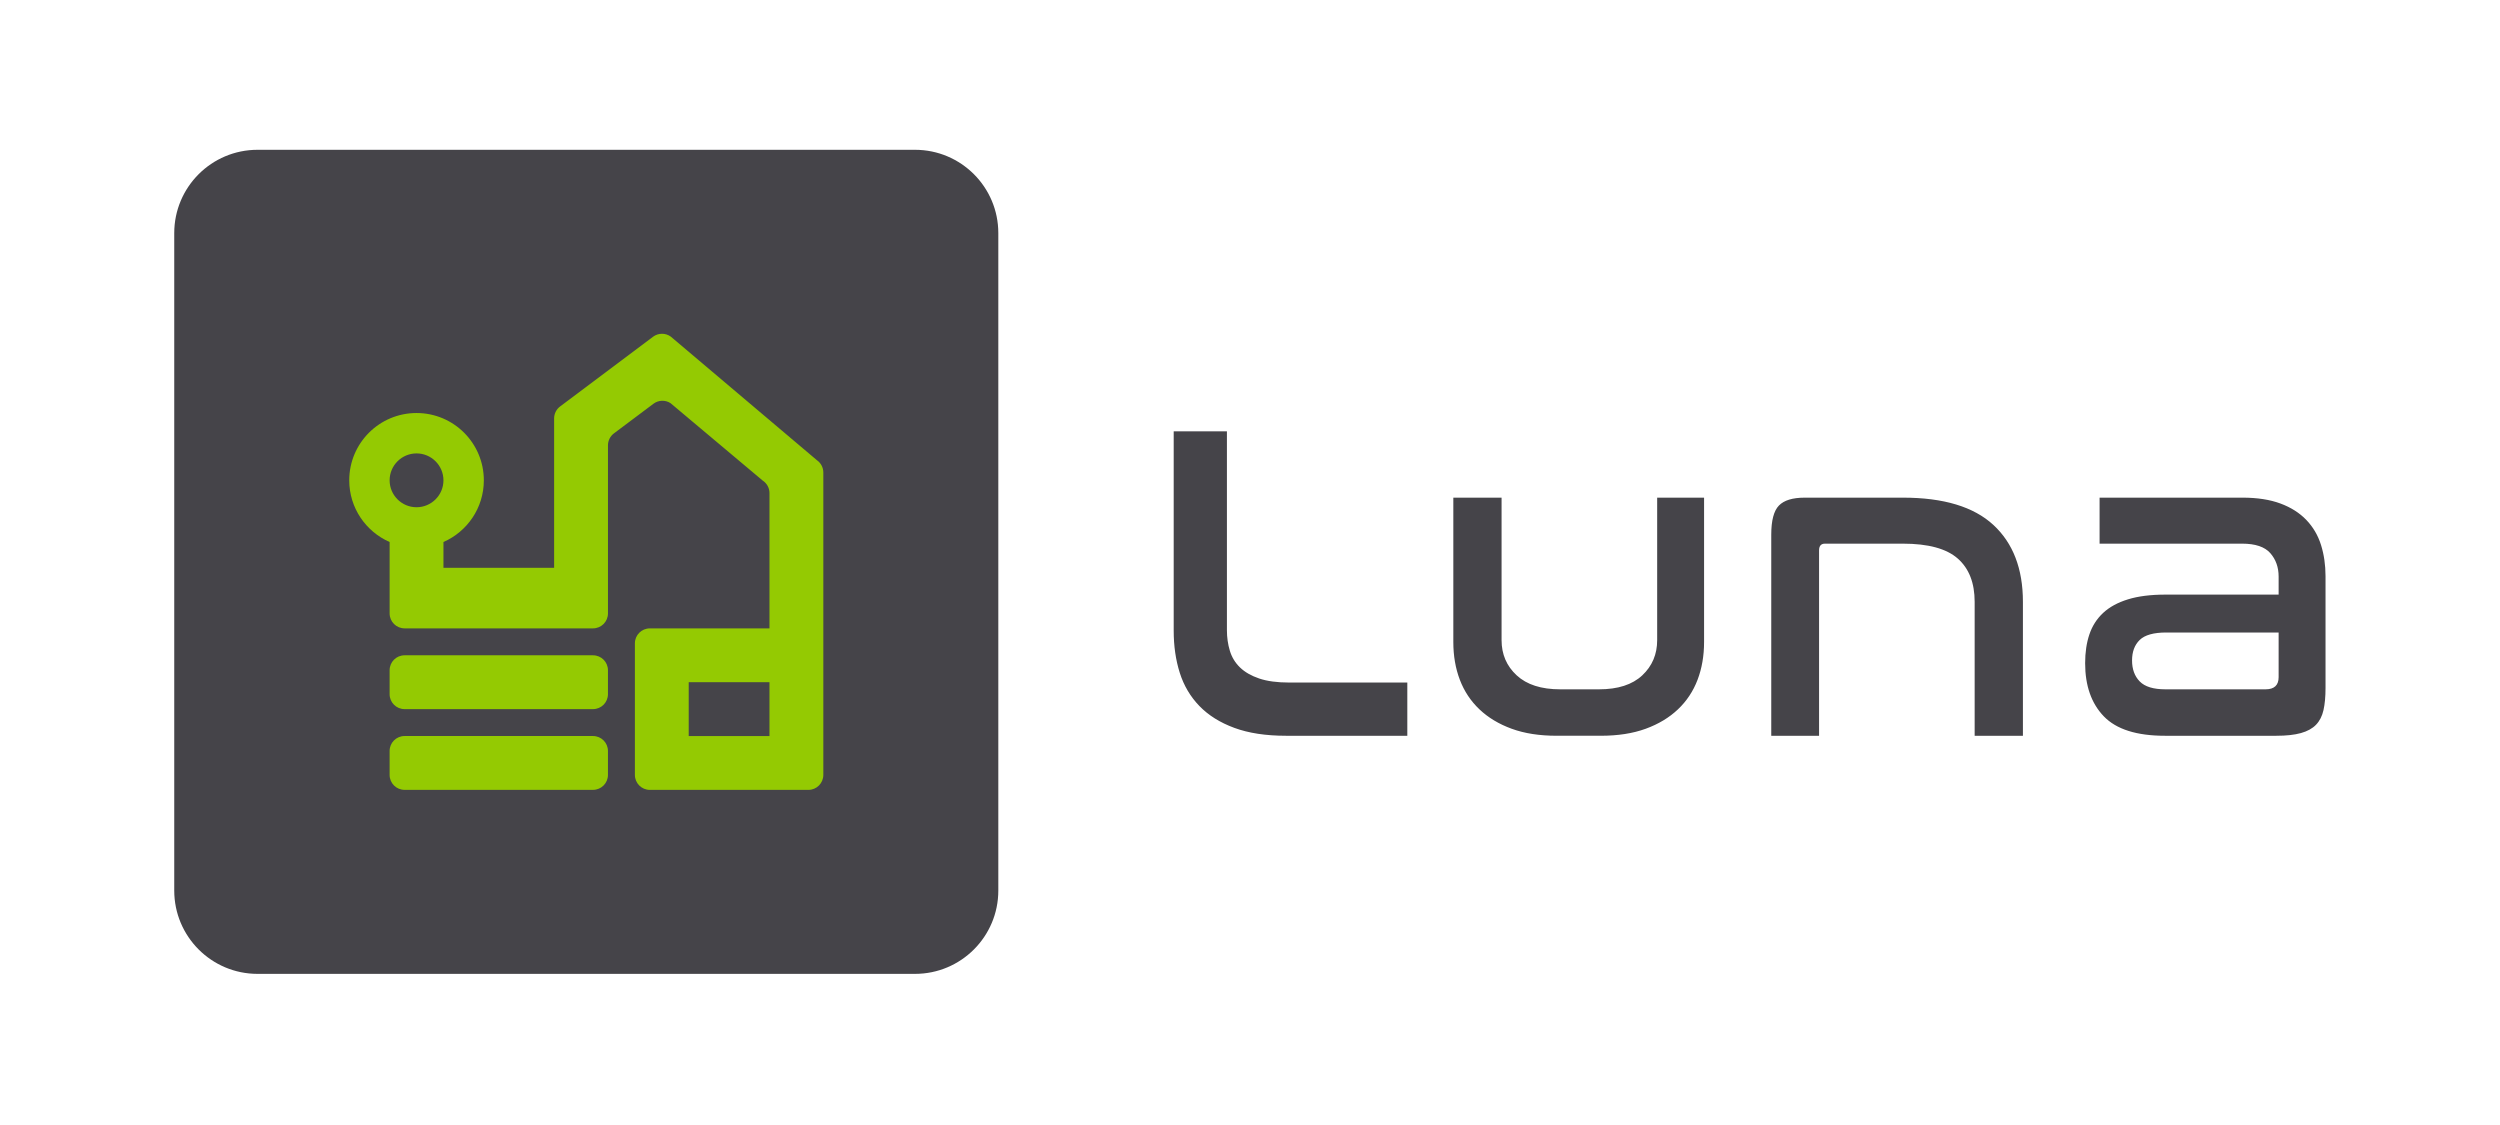
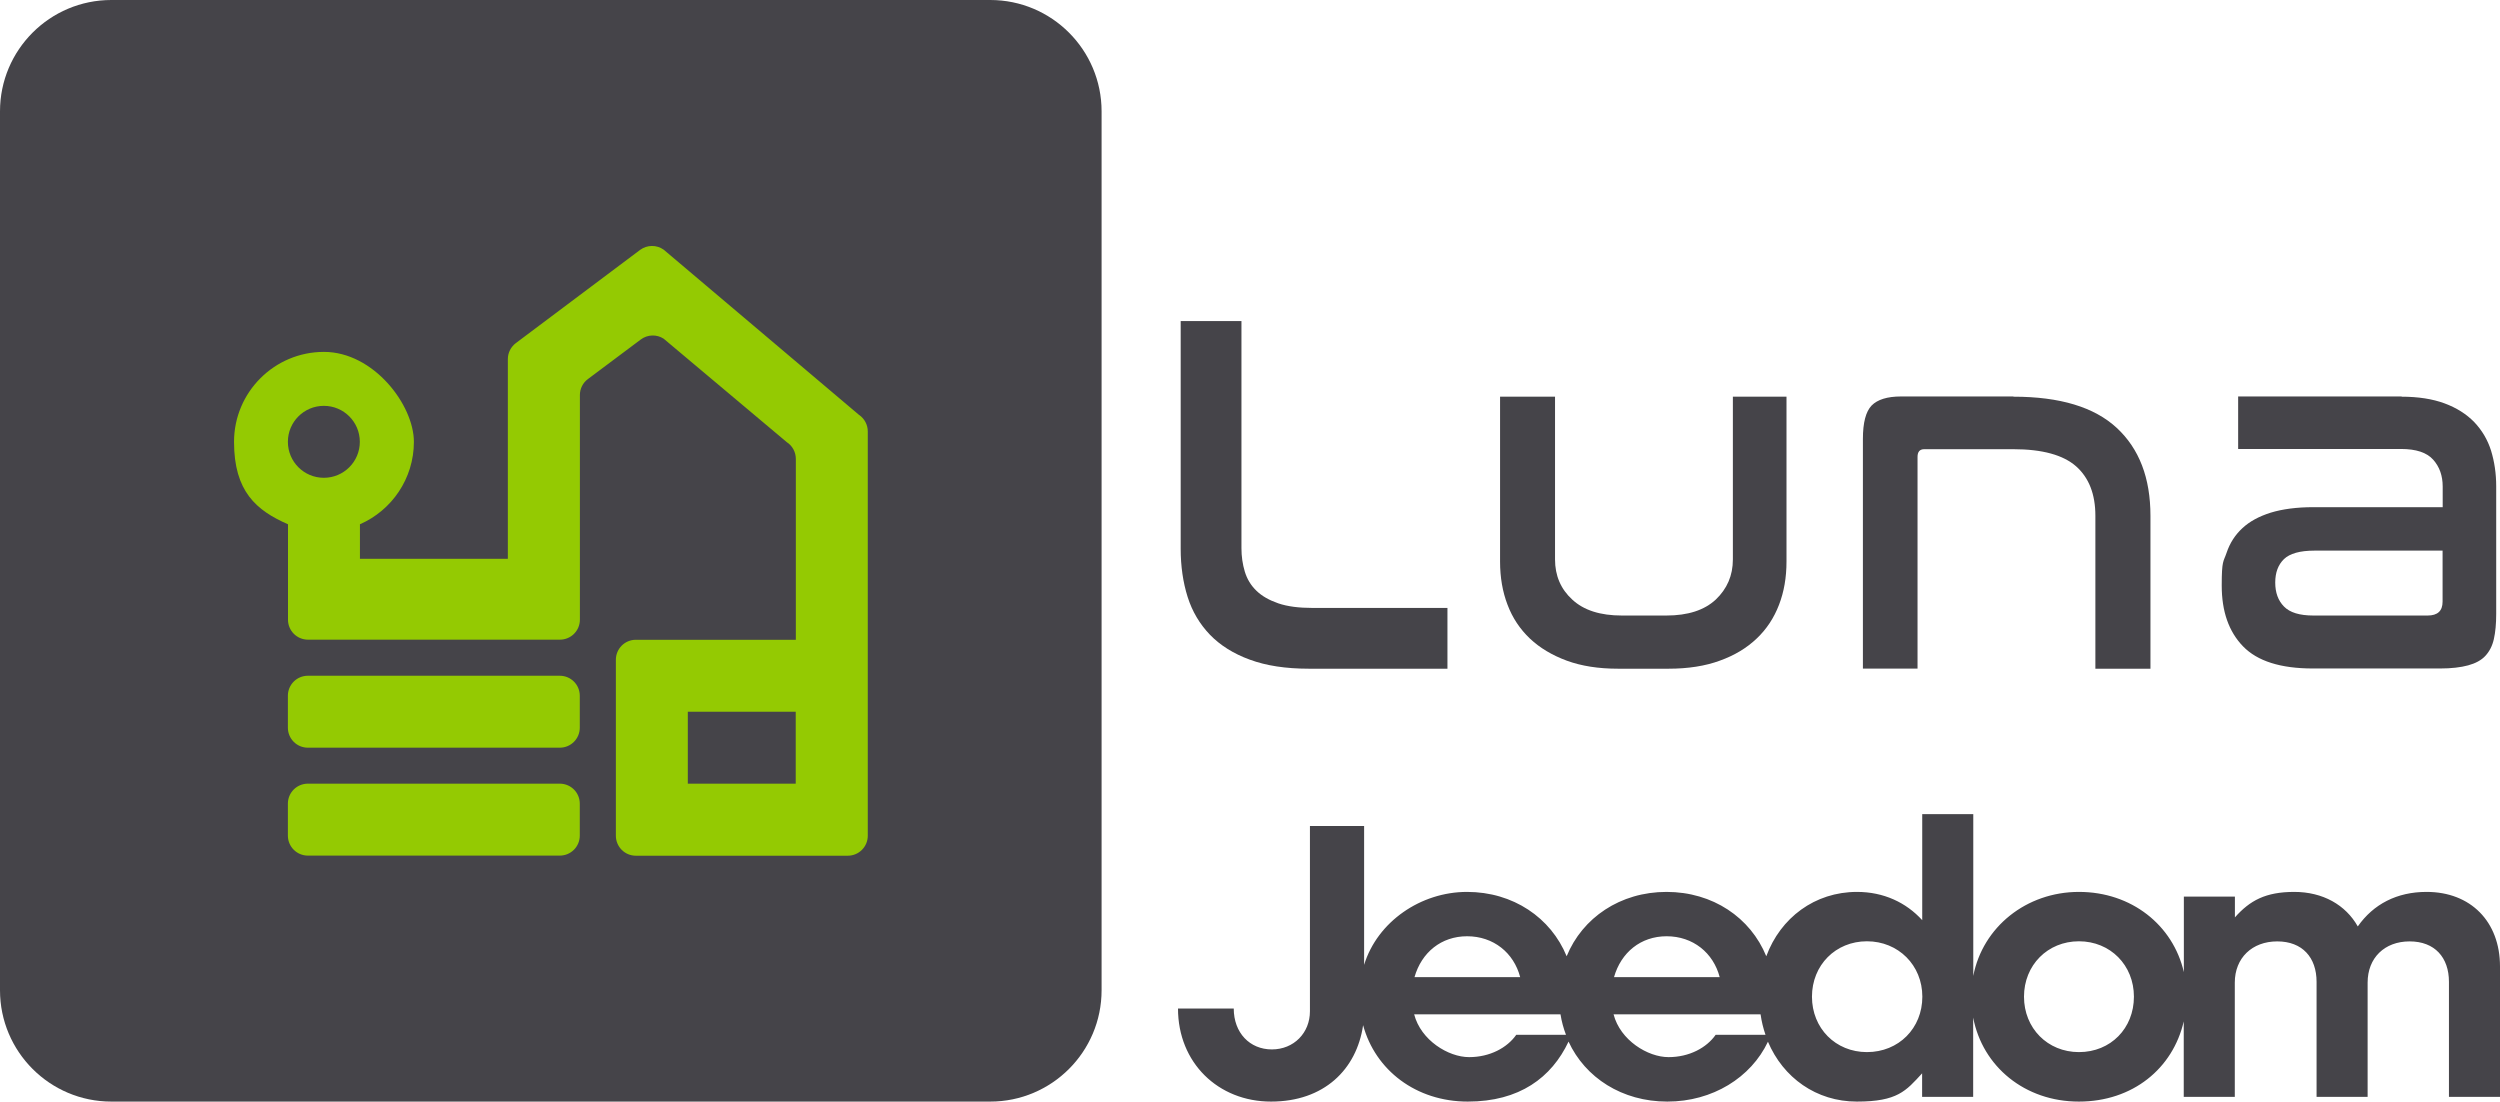
- <svg xmlns="http://www.w3.org/2000/svg" id="logo-jeedom-luna-grand-nom-couleur" viewBox="0 0 2700 1214">
+ <svg xmlns="http://www.w3.org/2000/svg" id="logo-jeedom-grand-nom-couleur" version="1.1" viewBox="0 0 2237.9 986.1">
  <defs>
-     <style>.cls-1{fill:#4aff64;}.cls-2{fill:#94ca02;}.cls-3{fill:#454449;}.cls-4{opacity:0;}</style>
+     <style>
+       .st0 {
+         fill: #94ca02;
+       }
+ 
+       .st1 {
+         fill: #454449;
+       }
+     </style>
  </defs>
-   <g id="Transparent-background-3">
-     <g class="cls-4">
-       <rect class="cls-1" width="2700" height="1214" />
-     </g>
+   <path id="Jeedom-wordmark" class="st1" d="M2172.1,798.4c-26.4,0-47.5,10.9-61.5,30.9-10.9-19.3-31.3-30.9-56.9-30.9s-39.7,7.7-53.1,22.8v-18.6h-45.7v67.6c-9.7-42.1-46.9-71.8-93.9-71.8s-86.1,31.3-94.6,75.2v-144.8h-45.7v94.9c-14.4-15.8-34.5-25.3-58.4-25.3-37.8,0-68.5,23.2-81.2,57.6-14.1-34.6-47.9-57.6-89.3-57.6s-75.3,23.1-89.4,57.6c-14.1-34.5-47.9-57.6-89.2-57.6s-80.2,26.6-92.1,65.3v-124.3h-48.5v165.9c0,19.3-14.4,34.1-34.1,34.1s-34.1-14.8-34.1-36.6h-49.9c0,48.5,35.9,83.3,83.3,83.3s76.6-28.7,82.4-68.4c10.9,40.3,47.4,68.4,93.7,68.4s75-21.5,90.2-53.7c14.9,32.3,47.9,53.7,88.4,53.7s74.9-21.5,90.1-53.6c13.6,32.2,43.3,53.6,79.6,53.6s43.9-9.5,58.4-25.3v21.1h45.7v-71c8.4,43.9,46.3,75.2,94.6,75.2s84.2-29.7,93.9-71.8v67.6h45.7v-102.3c0-22.1,15.5-36.9,38-36.9s35.2,14.4,35.2,36.2v103h45.7v-102.3c0-22.1,15.1-36.9,37.6-36.9s35.2,14.4,35.2,36.2v103h45.7v-116.7c0-40.4-26.4-66.8-65.7-66.8h0ZM1313.3,838.1c23.6,0,41.8,14.8,47.5,36.6h-94.6c6.3-22.1,23.9-36.6,47.1-36.6ZM1357.3,926.3c-8.1,11.6-23.6,20-42.2,20s-43.2-15.1-49.2-38.3h131c1,6.4,2.7,12.5,4.9,18.3h-44.4ZM1491.9,838.1c23.6,0,41.8,14.8,47.5,36.6h-94.6c6.3-22.1,23.9-36.6,47.1-36.6ZM1535.8,926.3c-8.1,11.6-23.6,20-42.2,20s-43.2-15.1-49.2-38.3h131.6c.9,6.4,2.4,12.5,4.4,18.3h-44.6ZM1671.2,941.8c-28.1,0-49.2-21.4-49.2-49.6s21.1-49.6,49.2-49.6,49.6,21.4,49.6,49.6-21.1,49.6-49.6,49.6ZM1861,941.8c-28.1,0-49.2-21.4-49.2-49.6s21.1-49.6,49.2-49.6,49.2,21.4,49.2,49.6-20.7,49.6-49.2,49.6Z" />
+   <g id="jeedom-logomark">
+     <rect class="st1" width="986.1" height="986.1" rx="99.7" ry="99.7" />
+     <path id="Jeedom-logomark" class="st0" d="M769.2,371.6l-175.1-148.1c-6.3-4.5-14.9-4.4-21.1.2l-111.2,83.4c-4.5,3.4-7.2,8.7-7.2,14.3v178.8h-132.4v-30.9c28.4-12.4,48.3-40.8,48.3-73.8s-36.1-80.5-80.5-80.5-80.5,36.1-80.5,80.5,19.9,61.4,48.3,73.8v85.4c0,9.9,8,17.9,17.9,17.9h225.5c9.9,0,17.9-8,17.9-17.9v-201.1c0-5.6,2.6-10.9,7.2-14.3l47.3-35.4c6-4.5,14.2-4.8,20.5-.7l110.2,92.6c5.1,3.3,8.1,9,8.1,15v161.9h-143.2c-9.9,0-17.9,8-17.9,17.9v157.5c0,9.9,8,17.9,17.9,17.9h189.7c9.9,0,17.9-8,17.9-17.9v-361.9c0-5.8-2.8-11.2-7.5-14.6h0ZM289.9,363.3c17.8,0,32.2,14.4,32.2,32.2s-14.4,32.2-32.2,32.2-32.2-14.4-32.2-32.2,14.4-32.2,32.2-32.2ZM712.3,701.5h-96.6v-64.4h96.6v64.4h0ZM519,622.8v28.6c0,9.9-8,17.9-17.9,17.9h-225.5c-9.9,0-17.9-8-17.9-17.9v-28.6c0-9.9,8-17.9,17.9-17.9h225.5c9.9,0,17.9,8,17.9,17.9ZM519,719.4v28.6c0,9.9-8,17.9-17.9,17.9h-225.5c-9.9,0-17.9-8-17.9-17.9v-28.6c0-9.9,8-17.9,17.9-17.9h225.5c9.9,0,17.9,8,17.9,17.9Z" />
  </g>
-   <g id="Jeedom-Luna-logo-color">
-     <path id="Luna-wordmark" class="cls-3" d="M1325.07,465.86v214.8c0,7.79,1.05,15.18,3.17,22.16,2.11,6.99,5.76,12.99,10.96,18.02,5.19,5.04,12.09,9.01,20.7,11.93,8.6,2.92,19.4,4.38,32.39,4.38h127.61v57.48h-131.02c-21.76,0-40.35-2.84-55.77-8.52-15.43-5.68-28.01-13.55-37.75-23.62-9.74-10.06-16.8-21.99-21.19-35.8-4.38-13.8-6.58-28.98-6.58-45.54v-215.29h57.47ZM1621.7,537.46v153.92c0,15.27,5.43,27.93,16.32,37.99,10.88,10.07,26.55,15.1,47,15.1h41.89c20.46,0,36.04-5.03,46.76-15.1,10.71-10.06,16.07-22.72,16.07-37.99v-153.92h50.66v155.86c0,14.94-2.36,28.58-7.06,40.91-4.71,12.34-11.77,22.98-21.19,31.9-9.42,8.93-21.03,15.91-34.83,20.94-13.81,5.04-29.95,7.55-48.46,7.55h-47.73c-18.51,0-34.67-2.51-48.46-7.55-13.81-5.03-25.41-12.01-34.83-20.94-9.42-8.93-16.48-19.56-21.19-31.9-4.71-12.34-7.06-25.97-7.06-40.91v-155.86h52.12ZM2055.19,537.46c43.84,0,76.39,9.83,97.66,29.47,21.26,19.65,31.9,47.33,31.9,83.05v144.66h-52.12v-144.66c0-20.46-6.09-36.04-18.27-46.76-12.18-10.72-31.9-16.07-59.18-16.07h-84.26c-4.22,0-6.33,2.44-6.33,7.31v200.19h-51.63v-217.24c0-15.26,2.75-25.73,8.28-31.42,5.52-5.68,14.77-8.52,27.76-8.52h106.18ZM2421.95,537.46c15.91,0,29.54,2.12,40.91,6.33,11.36,4.22,20.7,10.15,28.01,17.78,7.31,7.63,12.58,16.64,15.83,27.03,3.24,10.4,4.87,21.6,4.87,33.61v120.79c0,9.42-.73,17.38-2.19,23.87-1.46,6.5-4.14,11.77-8.04,15.83-3.9,4.06-9.34,7.06-16.32,9.01-6.99,1.95-15.83,2.92-26.55,2.92h-120.31c-30.53,0-52.53-6.98-66-20.94-13.48-13.96-20.21-33.12-20.21-57.48,0-11.69,1.54-22.08,4.63-31.17,3.08-9.09,8.04-16.8,14.86-23.14,6.82-6.33,15.75-11.2,26.79-14.61,11.04-3.41,24.51-5.11,40.43-5.11h122.26v-19.48c0-10.06-3.01-18.51-9.01-25.33-6.01-6.82-16.16-10.23-30.44-10.23h-153.92v-49.68h154.4ZM2446.79,744.47c9.41,0,14.13-4.38,14.13-13.15v-48.22h-121.28c-13.64,0-23.22,2.68-28.74,8.04-5.53,5.36-8.28,12.75-8.28,22.16s2.75,16.97,8.28,22.65c5.52,5.68,14.77,8.52,27.76,8.52h108.13Z" />
-     <g id="Jeedom-Luna-logo-color-2">
-       <rect class="cls-3" x="188.18" y="161.78" width="890" height="890" rx="90" ry="90" />
-       <path id="Jeedom-logomark" class="cls-2" d="M882.41,497.14l-158.05-133.66c-5.73-4.09-13.45-4-19.08.22l-100.37,75.28c-4.07,3.05-6.46,7.84-6.46,12.92v161.33h-119.52v-27.86c25.67-11.22,43.61-36.82,43.61-66.63,0-40.14-32.54-72.68-72.68-72.68s-72.68,32.54-72.68,72.68c0,29.8,17.94,55.41,43.61,66.63v77.12c0,8.92,7.23,16.15,16.15,16.15h203.51c8.92,0,16.15-7.23,16.15-16.15v-181.52c0-5.08,2.39-9.87,6.46-12.92l42.66-31.99c5.42-4.07,12.81-4.32,18.49-.62l99.48,83.56c4.58,2.98,7.35,8.08,7.35,13.54v146.11h-129.21c-8.92,0-16.15,7.23-16.15,16.15v142.13c0,8.92,7.23,16.15,16.15,16.15h171.21c8.92,0,16.15-7.23,16.15-16.15v-326.65c0-5.22-2.52-10.11-6.76-13.14ZM449.86,489.68c16.03,0,29.07,13.04,29.07,29.07s-13.04,29.07-29.07,29.07-29.07-13.04-29.07-29.07,13.04-29.07,29.07-29.07ZM831.03,794.94h-87.22v-58.15h87.22v58.15ZM656.59,723.87v25.84c0,8.92-7.23,16.15-16.15,16.15h-203.51c-8.92,0-16.15-7.23-16.15-16.15v-25.84c0-8.92,7.23-16.15,16.15-16.15h203.51c8.92,0,16.15,7.23,16.15,16.15ZM656.59,811.06v25.84c0,8.92-7.23,16.15-16.15,16.15h-203.51c-8.92,0-16.15-7.23-16.15-16.15v-25.84c0-8.92,7.23-16.15,16.15-16.15h203.51c8.92,0,16.15,7.23,16.15,16.15Z" />
-     </g>
+   <g id="Luna">
+     <path class="st1" d="M1111.3,287.3v203.4c0,7.4,1,14.3,3,21,2,6.6,5.4,12.3,10.4,17.1,4.9,4.8,11.5,8.5,19.6,11.3,8.2,2.8,18.4,4.1,30.7,4.1h120.7v54.4h-124.1c-20.6,0-38.2-2.7-52.8-8.1-14.6-5.3-26.6-12.9-35.7-22.3-9.2-9.6-15.9-20.9-20-33.9s-6.2-27.5-6.2-43.1v-203.8h54.5Z" />
+     <path class="st1" d="M1392,355.1v145.7c0,14.4,5.1,26.5,15.4,35.9,10.3,9.6,25.1,14.3,44.5,14.3h39.7c19.4,0,34.1-4.8,44.3-14.3,10.1-9.6,15.3-21.5,15.3-35.9v-145.7h48v147.6c0,14.2-2.2,27-6.7,38.7-4.5,11.7-11.1,21.8-20,30.2-8.9,8.5-19.9,15.1-33,19.8-13,4.8-28.4,7.2-45.9,7.2h-45.2c-17.6,0-32.8-2.4-45.9-7.2-13-4.8-24.1-11.4-33-19.8-8.9-8.5-15.6-18.5-20-30.2-4.5-11.7-6.7-24.6-6.7-38.7v-147.6h49.3Z" />
+     <path class="st1" d="M1802.4,355.1c41.5,0,72.3,9.3,92.4,27.9,20.1,18.6,30.2,44.8,30.2,78.7v136.9h-49.3v-136.9c0-19.4-5.8-34.1-17.3-44.3-11.5-10.1-30.2-15.3-56.1-15.3h-79.8c-4,0-6,2.3-6,6.9v189.5h-48.9v-205.7c0-14.4,2.6-24.4,7.8-29.8,5.2-5.3,14-8.1,26.3-8.1h100.5Z" />
+     <path class="st1" d="M2149.6,355.1c15.1,0,27.9,2,38.7,6,10.8,4,19.6,9.6,26.6,16.8,6.9,7.3,11.9,15.7,15,25.5,3,9.8,4.6,20.5,4.6,31.8v114.3c0,8.9-.7,16.4-2.1,22.6-1.4,6.2-4,11.1-7.6,15s-8.8,6.7-15.4,8.5c-6.6,1.8-15,2.8-25.1,2.8h-113.9c-28.9,0-49.7-6.6-62.5-19.8-12.8-13.2-19.1-31.3-19.1-54.4s1.5-20.9,4.4-29.5c2.9-8.6,7.6-15.9,14.1-21.9,6.4-6,14.9-10.6,25.4-13.9,10.5-3.2,23.2-4.9,38.2-4.9h115.7v-18.5c0-9.6-2.8-17.6-8.5-24s-15.3-9.6-28.9-9.6h-145.7v-47h146.3v.2ZM2173.1,551c8.9,0,13.4-4.1,13.4-12.4v-45.7h-114.8c-12.9,0-22,2.6-27.2,7.6-5.2,5.1-7.8,12-7.8,21s2.6,16.1,7.8,21.4c5.2,5.4,14,8.1,26.3,8.1h102.3Z" />
  </g>
</svg>
